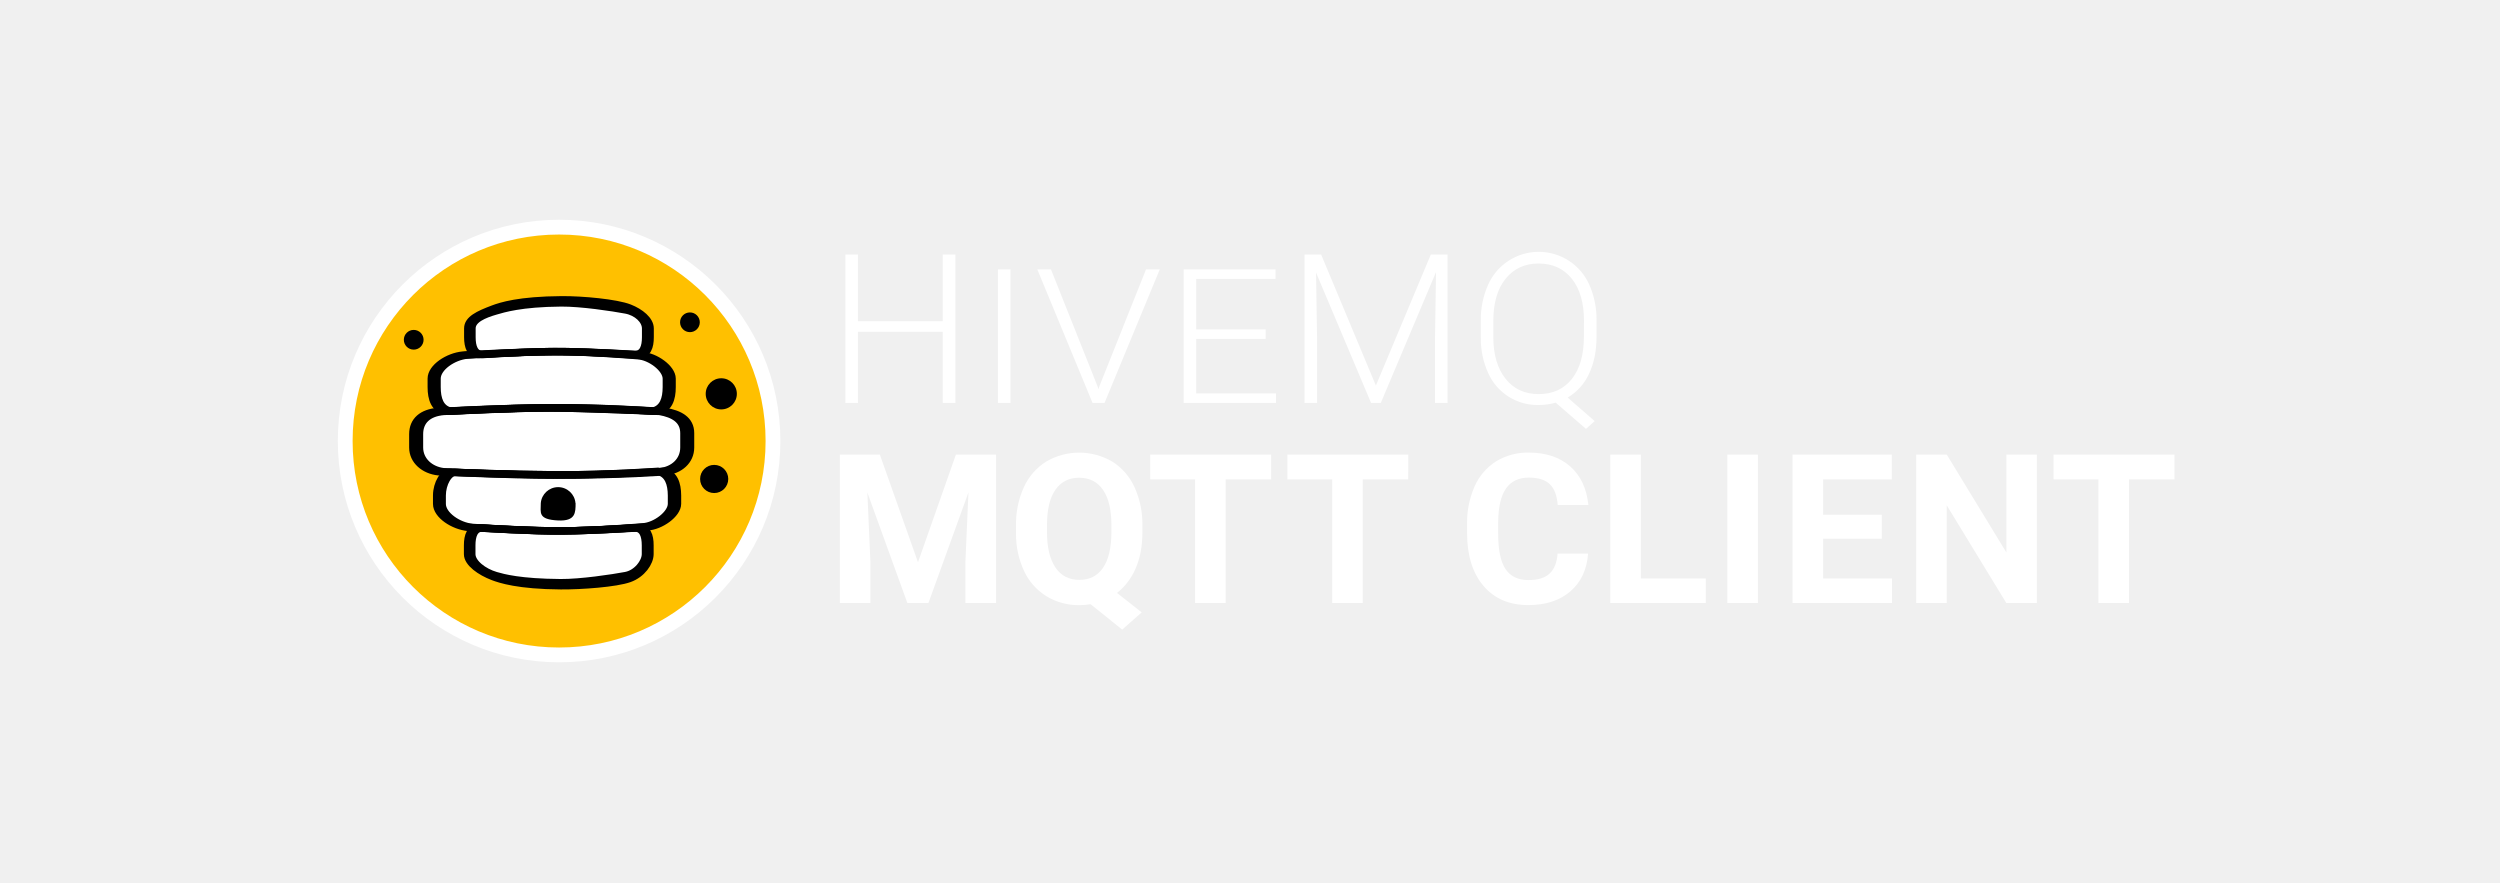
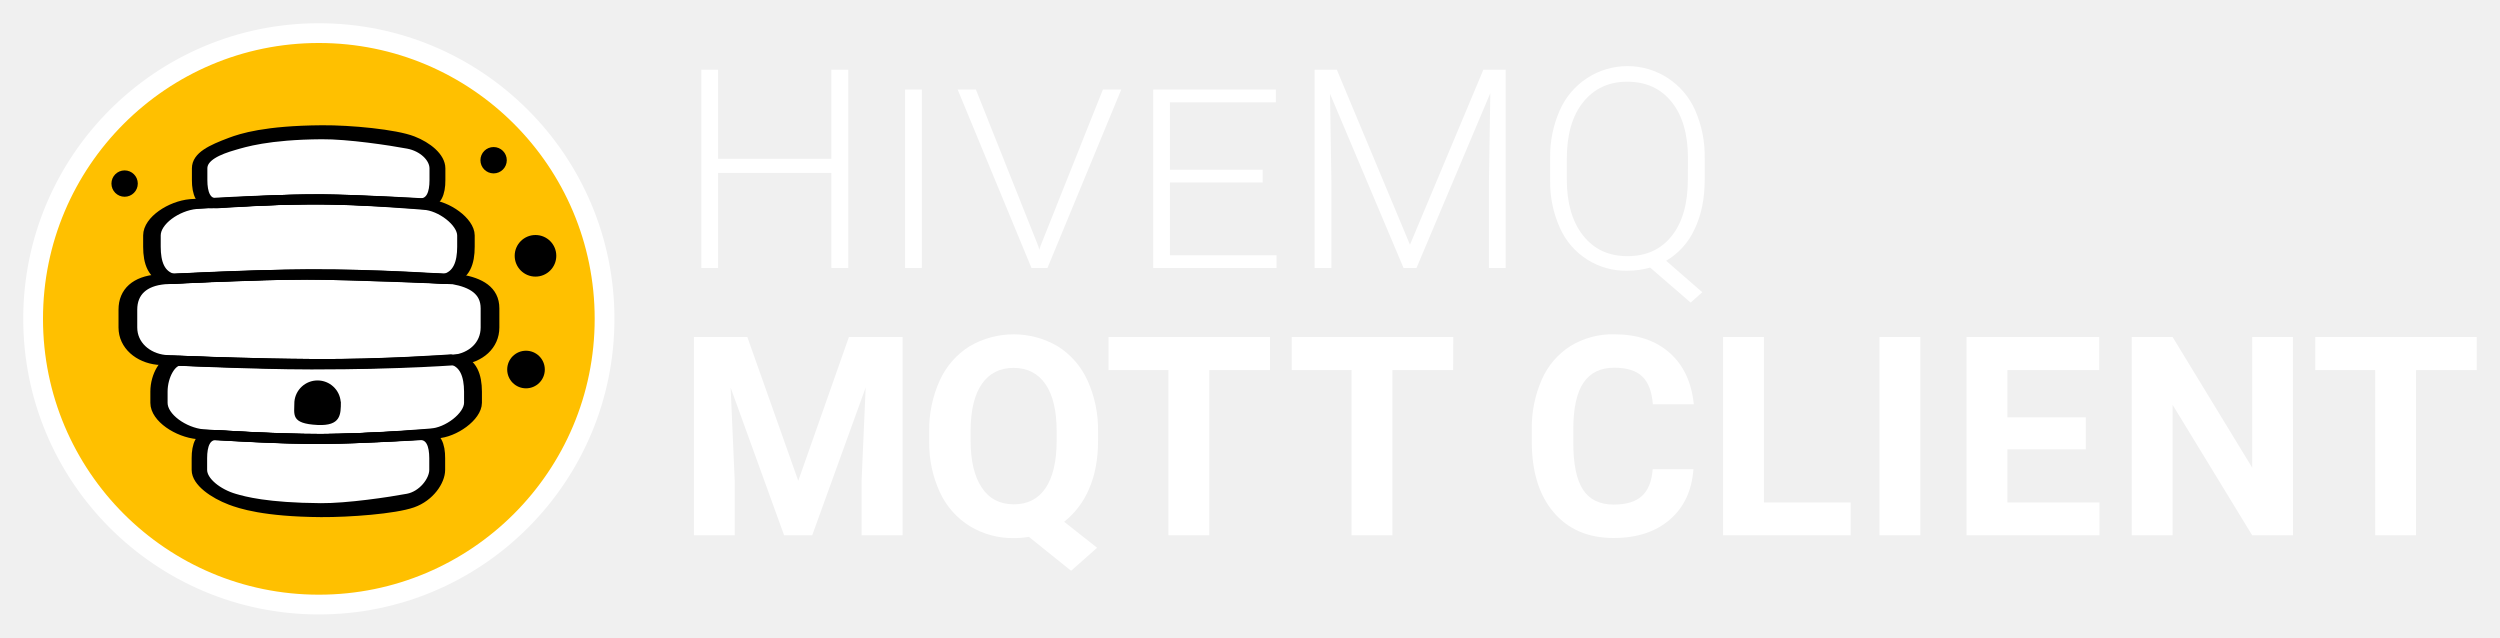
- <svg xmlns="http://www.w3.org/2000/svg" id="Ebene_1" data-name="Ebene 1" viewBox="0 0 1437 507">
-   <defs>
-     <style>.cls-1,.cls-3{fill:#fff;}.cls-2{fill:#ffc000;stroke:#fff;stroke-width:8.5px;}.cls-2,.cls-3,.cls-4{stroke-miterlimit:10;}.cls-3,.cls-4{stroke:#000;stroke-width:4.25px;}.cls-4{fill:none;}</style>
+ <svg xmlns="http://www.w3.org/2000/svg" id="Ebene_1" data-name="Ebene 1" viewBox="0 0 1075.7 274.38" version="1.1" width="1075.7" height="274.38">
+   <defs id="defs4">
+     <style id="style2">.cls-1,.cls-3{fill:#fff;}.cls-2{fill:#ffc000;stroke:#fff;stroke-width:8.5px;}.cls-2,.cls-3,.cls-4{stroke-miterlimit:10;}.cls-3,.cls-4{stroke:#000;stroke-width:4.25px;}.cls-4{fill:none;}</style>
  </defs>
-   <path class="cls-1" d="M549.16,231.62H541.9V190.73H493.15v40.89h-7.21V146.31h7.21v38.32H541.9V146.31h7.26Z" />
-   <path class="cls-1" d="M580.83,231.62h-7.21V154.84h7.21Z" />
-   <path class="cls-1" d="M630.9,222.13l.47,1.64.52-1.64,26.84-67.29h7.91l-31.76,76.78H628l-31.76-76.78h7.85Z" />
-   <path class="cls-1" d="M727.49,194.82H687.58v31.32h45.88v5.48H680.38V154.84h52.79v5.49H687.58v29h39.91Z" />
-   <path class="cls-1" d="M759.39,146.31l31.47,75.3,31.58-75.3h9.61v85.31h-7.21V194.48l.59-38.09-31.76,75.23H788.1l-31.64-74.94.59,37.56v37.38h-7.21V146.31Z" />
-   <path class="cls-1" d="M917.68,193.6q0,12.18-4.31,21.24a30.48,30.48,0,0,1-12.27,13.68l15.53,13.53-5,4.46-17.41-15.06a36,36,0,0,1-9.78,1.35,31,31,0,0,1-29.06-18.43A47.58,47.58,0,0,1,851.18,194v-9.55a48.91,48.91,0,0,1,4.13-20.66,31.82,31.82,0,0,1,58.24-.09,49,49,0,0,1,4.13,20.69Zm-7.21-9.26q0-15.4-7-24.14t-19.16-8.73q-11.83,0-18.9,8.76t-7.06,24.46v8.91q0,15.17,7,24.05t19.07,8.88q12.18,0,19.1-8.73t6.91-24.38Z" />
-   <path class="cls-1" d="M505.74,261.31l21.92,61.88,21.79-61.88h23.09v85.31H554.9V323.3l1.76-40.25-23,63.57H521.56l-23-63.51,1.76,40.19v23.32H482.77V261.31Z" />
-   <path class="cls-1" d="M656.65,305.9q0,12-3.87,20.77a35.54,35.54,0,0,1-10.72,14.15L656.24,352l-11.19,9.9-18.16-14.59a38.63,38.63,0,0,1-6.45.53,35.44,35.44,0,0,1-18.92-5.1,33.88,33.88,0,0,1-12.9-14.56A50,50,0,0,1,584,306.37v-4.22A51.21,51.21,0,0,1,588.54,280a33.77,33.77,0,0,1,12.83-14.7,37.58,37.58,0,0,1,37.91,0A33.84,33.84,0,0,1,652.11,280a51.09,51.09,0,0,1,4.54,22.12ZM638.84,302q0-13.43-4.81-20.4t-13.71-7q-8.84,0-13.65,6.89t-4.86,20.18v4.16q0,13.07,4.8,20.28t13.83,7.2q8.85,0,13.59-6.94t4.81-20.24Z" />
-   <path class="cls-1" d="M730.64,275.55H704.51v71.07H686.93V275.55H661.15V261.31h69.49Z" />
-   <path class="cls-1" d="M809.44,275.55H783.31v71.07H765.73V275.55H740V261.31h69.49Z" />
-   <path class="cls-1" d="M912.83,318.21q-1,13.77-10.16,21.68T878.5,347.8q-16.41,0-25.81-11.05t-9.41-30.32v-5.22a51.11,51.11,0,0,1,4.34-21.67A32.51,32.51,0,0,1,860,265.15a34.71,34.71,0,0,1,18.72-5q14.78,0,23.79,7.91T913,290.26H895.37q-.64-8.26-4.6-12t-12-3.73q-8.79,0-13.15,6.3t-4.48,19.54v6.45q0,13.83,4.19,20.21t13.21,6.39q8.14,0,12.16-3.72t4.6-11.51Z" />
-   <path class="cls-1" d="M943.16,332.5h37.32v14.12h-54.9V261.31h17.58Z" />
-   <path class="cls-1" d="M1010.45,346.62H992.87V261.31h17.58Z" />
-   <path class="cls-1" d="M1081.67,309.65h-33.75V332.5h39.61v14.12h-57.19V261.31h57.07v14.24h-39.49v20.33h33.75Z" />
-   <path class="cls-1" d="M1170.81,346.62h-17.57L1119,290.49v56.13h-17.58V261.31H1119l34.27,56.25V261.31h17.52Z" />
-   <path class="cls-1" d="M1249.88,275.55h-26.13v71.07h-17.58V275.55h-25.78V261.31h69.49Z" />
-   <circle class="cls-2" cx="321.37" cy="253.5" r="122.94" />
-   <path class="cls-3" d="M379.18,271.15s-22.4,2-61,2c-24.69,0-63.13-2-63.13-2-7.65-.86-13.94-6.27-13.94-13.94v-7.66c0-7.66,5-12.29,13.94-13.06,0,0,41.39-2,60.27-2s63.86,2,63.86,2c8,1.44,13.94,4.82,13.94,12.48v8.24C393.12,264.88,387.21,270.29,379.18,271.15Z" />
-   <path class="cls-3" d="M375.19,236.35s-30.2-2.18-58.2-2-57.95,2-57.95,2c-6.05-1.46-7.83-7-7.83-13.88v-4.86c0-6.37,9.16-12.7,17.31-13.49,0,0,30.14-2,50.55-2s47.47,2.33,47.47,2.33c7.19.37,16.46,7.3,16.48,13.2v4.86C383,229.3,381.24,234.89,375.19,236.35Z" />
-   <path class="cls-3" d="M364.83,203.81s-24.49-1.54-41.56-1.75-45.71,1.75-45.71,1.75c-4.85,0-6.28-4.48-6.28-10v-5.06c0-5.1,6.72-8,13.72-10,4.1-1.17,14.23-4.48,37.6-4.65,11.5-.09,29.58,2.66,37.16,4.08,6.39,1.2,11.33,5.86,11.35,10.59v5.06C371.11,199.33,369.68,203.81,364.83,203.81Z" />
-   <path class="cls-3" d="M378.1,270.92s-30.2,2.18-58.2,2S262,271.51,262,271.51c-4-.36-7.83,6.46-7.83,13.29v4.86c0,6.37,9.16,12.7,17.32,13.49,0,0,30.13,2,50.55,2s47.46-2.33,47.46-2.33c7.19-.37,16.46-7.3,16.48-13.2V284.8C385.93,278,384.15,272.38,378.1,270.92Z" />
-   <path class="cls-3" d="M364.73,303.46s-24.49,1.55-41.56,1.75-45.71-1.75-45.71-1.75c-4.85,0-6.28,4.48-6.28,10v5.06c0,5.11,6.82,10.29,13.88,12.33,4.1,1.19,13.78,3.92,37.15,4.09,11.5.09,29.87-2.66,37.45-4.09,6.39-1.2,11.33-7.6,11.35-12.33v-5.06C371,307.94,369.58,303.46,364.73,303.46Z" />
-   <path class="cls-4" d="M382.29,271.15s-23.52,2-64.05,2c-25.93,0-66.3-2-66.3-2-8-.86-14.64-6.27-14.64-13.94v-7.66c0-7.66,5.26-12.29,14.64-13.06,0,0,43.47-2,63.29-2s67.06,2,67.06,2c8.43,1.44,14.63,4.82,14.63,12.48v8.24C396.92,264.88,390.72,270.29,382.29,271.15Z" />
-   <path class="cls-4" d="M378.1,236.35s-31.72-2.18-61.11-2-60.86,2-60.86,2c-6.35-1.46-8.23-7-8.23-13.88v-4.86c0-6.37,9.63-12.7,18.19-13.49,0,0,31.65-2,53.08-2S369,204.41,369,204.41c7.55.37,17.29,7.3,17.31,13.2v4.86C386.32,229.3,384.45,234.89,378.1,236.35Z" />
-   <path class="cls-4" d="M367.11,203.81s-25.71-1.54-43.64-1.75-48,1.75-48,1.75c-5.09,0-6.59-4.48-6.59-10v-5.06c0-5.1,6.12-8,14.57-11.17,4.6-1.71,14.78-5.08,39.32-5.25,12.08-.09,31.53,1.74,39,4.67,6.35,2.48,11.9,7,11.92,11.75v5.06C373.71,199.33,372.21,203.81,367.11,203.81Z" />
-   <path class="cls-4" d="M381.15,270.92s-31.71,2.18-61.11,2-60.85-1.45-60.85-1.45C255,271.15,251,278,251,284.8v4.86c0,6.37,9.63,12.7,18.19,13.49,0,0,31.64,2,53.08,2s49.84-2.33,49.84-2.33c7.55-.37,17.28-7.3,17.31-13.2V284.8C389.38,278,387.5,272.38,381.15,270.92Z" />
-   <path class="cls-4" d="M367,303.46s-25.71,1.55-43.64,1.75-48-1.75-48-1.75c-5.09,0-6.59,4.48-6.59,10v5.06c0,5.11,7.43,10.2,14.57,12.92,4.19,1.59,14.47,5.08,39,5.25,12.08.08,31.71-1.39,39.33-4.09,7.4-2.61,11.9-9.35,11.92-14.08v-5.06C373.61,307.94,372.11,303.46,367,303.46Z" />
-   <path d="M330.85,289.17c0,5.51,0,10.46-10,10-11.78-.58-10-4.46-10-10a10,10,0,0,1,19.93,0Z" />
-   <circle cx="237.8" cy="195.3" r="5.67" />
-   <circle cx="396.57" cy="185.25" r="5.67" />
-   <circle cx="414.59" cy="226.38" r="8.95" />
-   <circle cx="410.51" cy="275.31" r="8.09" />
+   <path class="cls-1" d="m 364.98,115.31 h -7.26 V 74.42 h -48.75 V 115.31 h -7.21 V 30 h 7.21 v 38.32 h 48.75 v -38.32 h 7.26 z" id="path6" style="fill:#ffffff" />
+   <path class="cls-1" d="m 396.65,115.31 h -7.21 V 38.53 h 7.21 z" id="path8" style="fill:#ffffff" />
+   <path class="cls-1" d="m 446.72,105.82 0.47,1.64 0.52,-1.64 26.84,-67.29 h 7.91 l -31.76,76.78 h -6.88 l -31.76,-76.78 h 7.85 z" id="path10" style="fill:#ffffff" />
+   <path class="cls-1" d="m 543.31,78.51 h -39.91 V 109.83 h 45.88 v 5.48 h -53.08 V 38.53 h 52.79 v 5.49 h -45.59 v 29 h 39.91 z" id="path12" style="fill:#ffffff" />
+   <path class="cls-1" d="m 575.21,30 31.47,75.3 31.58,-75.3 h 9.61 V 115.31 h -7.21 V 78.17 l 0.59,-38.09 -31.76,75.23 h -5.57 l -31.64,-74.94 0.59,37.56 V 115.31 h -7.21 V 30 Z" id="path14" style="fill:#ffffff" />
+   <path class="cls-1" d="m 733.5,77.29 q 0,12.18 -4.31,21.24 a 30.48,30.48 0 0 1 -12.27,13.68 l 15.53,13.53 -5,4.46 -17.41,-15.06 a 36,36 0 0 1 -9.78,1.35 31,31 0 0 1 -29.06,-18.43 47.58,47.58 0 0 1 -4.2,-20.37 v -9.55 a 48.91,48.91 0 0 1 4.13,-20.66 31.82,31.82 0 0 1 58.24,-0.09 49,49 0 0 1 4.13,20.69 z m -7.21,-9.26 q 0,-15.4 -7,-24.14 -7,-8.74 -19.16,-8.73 -11.83,0 -18.9,8.76 -7.07,8.76 -7.06,24.46 v 8.91 q 0,15.17 7,24.05 7,8.88 19.07,8.88 12.18,0 19.1,-8.73 6.92,-8.73 6.91,-24.38 z" id="path16" style="fill:#ffffff" />
+   <path class="cls-1" d="m 321.56,145 21.92,61.88 21.79,-61.88 h 23.09 v 85.31 h -17.64 v -23.32 l 1.76,-40.25 -23,63.57 h -12.1 l -23,-63.51 1.76,40.19 v 23.32 h -17.55 V 145 Z" id="path18" style="fill:#ffffff" />
+   <path class="cls-1" d="m 472.47,189.59 q 0,12 -3.87,20.77 a 35.54,35.54 0 0 1 -10.72,14.15 l 14.18,11.18 -11.19,9.9 -18.16,-14.59 a 38.63,38.63 0 0 1 -6.45,0.53 35.44,35.44 0 0 1 -18.92,-5.1 33.88,33.88 0 0 1 -12.9,-14.56 50,50 0 0 1 -4.62,-21.81 v -4.22 a 51.21,51.21 0 0 1 4.54,-22.15 33.77,33.77 0 0 1 12.83,-14.7 37.58,37.58 0 0 1 37.91,0 33.84,33.84 0 0 1 12.83,14.7 51.09,51.09 0 0 1 4.54,22.12 z m -17.81,-3.9 q 0,-13.43 -4.81,-20.4 -4.81,-6.97 -13.71,-7 -8.84,0 -13.65,6.89 -4.81,6.89 -4.86,20.18 v 4.16 q 0,13.07 4.8,20.28 4.8,7.21 13.83,7.2 8.85,0 13.59,-6.94 4.74,-6.94 4.81,-20.24 z" id="path20" style="fill:#ffffff" />
+   <path class="cls-1" d="m 546.46,159.24 h -26.13 v 71.07 h -17.58 v -71.07 h -25.78 V 145 h 69.49 z" id="path22" style="fill:#ffffff" />
+   <path class="cls-1" d="m 625.26,159.24 h -26.13 v 71.07 h -17.58 v -71.07 h -25.73 V 145 h 69.49 z" id="path24" style="fill:#ffffff" />
+   <path class="cls-1" d="m 728.65,201.9 q -1,13.77 -10.16,21.68 -9.16,7.91 -24.17,7.91 -16.41,0 -25.81,-11.05 -9.4,-11.05 -9.41,-30.32 v -5.22 a 51.11,51.11 0 0 1 4.34,-21.67 32.51,32.51 0 0 1 12.38,-14.39 34.71,34.71 0 0 1 18.72,-5 q 14.78,0 23.79,7.91 9.01,7.91 10.49,22.2 h -17.63 q -0.64,-8.26 -4.6,-12 -3.96,-3.74 -12,-3.73 -8.79,0 -13.15,6.3 -4.36,6.3 -4.48,19.54 v 6.45 q 0,13.83 4.19,20.21 4.19,6.38 13.21,6.39 8.14,0 12.16,-3.72 4.02,-3.72 4.6,-11.51 z" id="path26" style="fill:#ffffff" />
+   <path class="cls-1" d="m 758.98,216.19 h 37.32 v 14.12 h -54.9 V 145 h 17.58 z" id="path28" style="fill:#ffffff" />
+   <path class="cls-1" d="m 826.27,230.31 h -17.58 V 145 h 17.58 z" id="path30" style="fill:#ffffff" />
+   <path class="cls-1" d="m 897.49,193.34 h -33.75 v 22.85 h 39.61 v 14.12 h -57.19 V 145 h 57.07 v 14.24 h -39.49 v 20.33 h 33.75 z" id="path32" style="fill:#ffffff" />
+   <path class="cls-1" d="m 986.63,230.31 h -17.57 l -34.24,-56.13 v 56.13 h -17.58 V 145 h 17.58 l 34.27,56.25 V 145 h 17.52 z" id="path34" style="fill:#ffffff" />
+   <path class="cls-1" d="m 1065.7,159.24 h -26.13 v 71.07 h -17.58 V 159.24 H 996.21 V 145 H 1065.7 Z" id="path36" style="fill:#ffffff" />
+   <circle class="cls-2" cx="137.19" cy="137.19" r="122.94" id="circle38" style="fill:#ffc000;stroke:#ffffff;stroke-width:8.5px;stroke-miterlimit:10" />
+   <path class="cls-3" d="m 195,154.84 c 0,0 -22.4,2 -61,2 -24.69,0 -63.13,-2 -63.13,-2 -7.65,-0.86 -13.94,-6.27 -13.94,-13.94 v -7.66 c 0,-7.66 5,-12.29 13.94,-13.06 0,0 41.39,-2 60.27,-2 18.88,0 63.86,2 63.86,2 8,1.44 13.94,4.82 13.94,12.48 v 8.24 c 0,7.67 -5.91,13.08 -13.94,13.94 z" id="path40" style="fill:#ffffff;stroke:#000000;stroke-width:4.25px;stroke-miterlimit:10" />
+   <path class="cls-3" d="m 191.01,120.04 c 0,0 -30.2,-2.18 -58.2,-2 -28,0.18 -57.95,2 -57.95,2 -6.05,-1.46 -7.83,-7 -7.83,-13.88 v -4.86 c 0,-6.37 9.16,-12.7 17.31,-13.49 0,0 30.14,-2 50.55,-2 20.41,0 47.47,2.33 47.47,2.33 7.19,0.37 16.46,7.3 16.48,13.2 v 4.86 c -0.02,6.79 -1.78,12.38 -7.83,13.84 z" id="path42" style="fill:#ffffff;stroke:#000000;stroke-width:4.25px;stroke-miterlimit:10" />
+   <path class="cls-3" d="m 180.65,87.5 c 0,0 -24.49,-1.54 -41.56,-1.75 -17.07,-0.21 -45.71,1.75 -45.71,1.75 -4.85,0 -6.28,-4.48 -6.28,-10 v -5.06 c 0,-5.1 6.72,-8 13.72,-10 4.1,-1.17 14.23,-4.48 37.6,-4.65 11.5,-0.09 29.58,2.66 37.16,4.08 6.39,1.2 11.33,5.86 11.35,10.59 v 5.06 c 0,5.5 -1.43,9.98 -6.28,9.98 z" id="path44" style="fill:#ffffff;stroke:#000000;stroke-width:4.25px;stroke-miterlimit:10" />
+   <path class="cls-3" d="m 193.92,154.61 c 0,0 -30.2,2.18 -58.2,2 -28,-0.18 -57.9,-1.41 -57.9,-1.41 -4,-0.36 -7.83,6.46 -7.83,13.29 v 4.86 c 0,6.37 9.16,12.7 17.32,13.49 0,0 30.13,2 50.55,2 20.42,0 47.46,-2.33 47.46,-2.33 7.19,-0.37 16.46,-7.3 16.48,-13.2 v -4.82 c -0.05,-6.8 -1.83,-12.42 -7.88,-13.88 z" id="path46" style="fill:#ffffff;stroke:#000000;stroke-width:4.25px;stroke-miterlimit:10" />
+   <path class="cls-3" d="m 180.55,187.15 c 0,0 -24.49,1.55 -41.56,1.75 -17.07,0.2 -45.71,-1.75 -45.71,-1.75 -4.85,0 -6.28,4.48 -6.28,10 v 5.06 c 0,5.11 6.82,10.29 13.88,12.33 4.1,1.19 13.78,3.92 37.15,4.09 11.5,0.09 29.87,-2.66 37.45,-4.09 6.39,-1.2 11.33,-7.6 11.35,-12.33 v -5.06 c -0.01,-5.52 -1.43,-10 -6.28,-10 z" id="path48" style="fill:#ffffff;stroke:#000000;stroke-width:4.25px;stroke-miterlimit:10" />
+   <path class="cls-4" d="m 198.11,154.84 c 0,0 -23.52,2 -64.05,2 -25.93,0 -66.3,-2 -66.3,-2 -8,-0.86 -14.64,-6.27 -14.64,-13.94 v -7.66 c 0,-7.66 5.26,-12.29 14.64,-13.06 0,0 43.47,-2 63.29,-2 19.82,0 67.06,2 67.06,2 8.43,1.44 14.63,4.82 14.63,12.48 v 8.24 c 0,7.67 -6.2,13.08 -14.63,13.94 z" id="path50" style="fill:none;stroke:#000000;stroke-width:4.25px;stroke-miterlimit:10" />
+   <path class="cls-4" d="m 193.92,120.04 c 0,0 -31.72,-2.18 -61.11,-2 -29.39,0.18 -60.86,2 -60.86,2 -6.35,-1.46 -8.23,-7 -8.23,-13.88 v -4.86 c 0,-6.37 9.63,-12.7 18.19,-13.49 0,0 31.65,-2 53.08,-2 21.43,0 49.83,2.29 49.83,2.29 7.55,0.37 17.29,7.3 17.31,13.2 v 4.86 c 0.01,6.83 -1.86,12.42 -8.21,13.88 z" id="path52" style="fill:none;stroke:#000000;stroke-width:4.25px;stroke-miterlimit:10" />
+   <path class="cls-4" d="m 182.93,87.5 c 0,0 -25.71,-1.54 -43.64,-1.75 -17.93,-0.21 -48,1.75 -48,1.75 -5.09,0 -6.59,-4.48 -6.59,-10 v -5.06 c 0,-5.1 6.12,-8 14.57,-11.17 4.6,-1.71 14.78,-5.08 39.32,-5.25 12.08,-0.09 31.53,1.74 39,4.67 6.35,2.48 11.9,7 11.92,11.75 v 5.06 c 0.02,5.52 -1.48,10 -6.58,10 z" id="path54" style="fill:none;stroke:#000000;stroke-width:4.25px;stroke-miterlimit:10" />
+   <path class="cls-4" d="m 196.97,154.61 c 0,0 -31.71,2.18 -61.11,2 -29.4,-0.18 -60.85,-1.45 -60.85,-1.45 -4.19,-0.32 -8.19,6.53 -8.19,13.33 v 4.86 c 0,6.37 9.63,12.7 18.19,13.49 0,0 31.64,2 53.08,2 21.44,0 49.84,-2.33 49.84,-2.33 7.55,-0.37 17.28,-7.3 17.31,-13.2 v -4.82 c -0.04,-6.8 -1.92,-12.42 -8.27,-13.88 z" id="path56" style="fill:none;stroke:#000000;stroke-width:4.25px;stroke-miterlimit:10" />
+   <path class="cls-4" d="m 182.82,187.15 c 0,0 -25.71,1.55 -43.64,1.75 -17.93,0.2 -48,-1.75 -48,-1.75 -5.09,0 -6.59,4.48 -6.59,10 v 5.06 c 0,5.11 7.43,10.2 14.57,12.92 4.19,1.59 14.47,5.08 39,5.25 12.08,0.08 31.71,-1.39 39.33,-4.09 7.4,-2.61 11.9,-9.35 11.92,-14.08 v -5.06 c 0.02,-5.52 -1.48,-10 -6.59,-10 z" id="path58" style="fill:none;stroke:#000000;stroke-width:4.25px;stroke-miterlimit:10" />
+   <path d="m 146.67,172.86 c 0,5.51 0,10.46 -10,10 -11.78,-0.58 -10,-4.46 -10,-10 a 10,10 0 0 1 19.93,0 z" id="path60" />
+   <circle cx="53.62" cy="78.99" r="5.67" id="circle62" />
+   <circle cx="212.39" cy="68.94" r="5.67" id="circle64" />
+   <circle cx="230.41" cy="110.07" r="8.95" id="circle66" />
+   <circle cx="226.33" cy="159" r="8.09" id="circle68" />
</svg>
